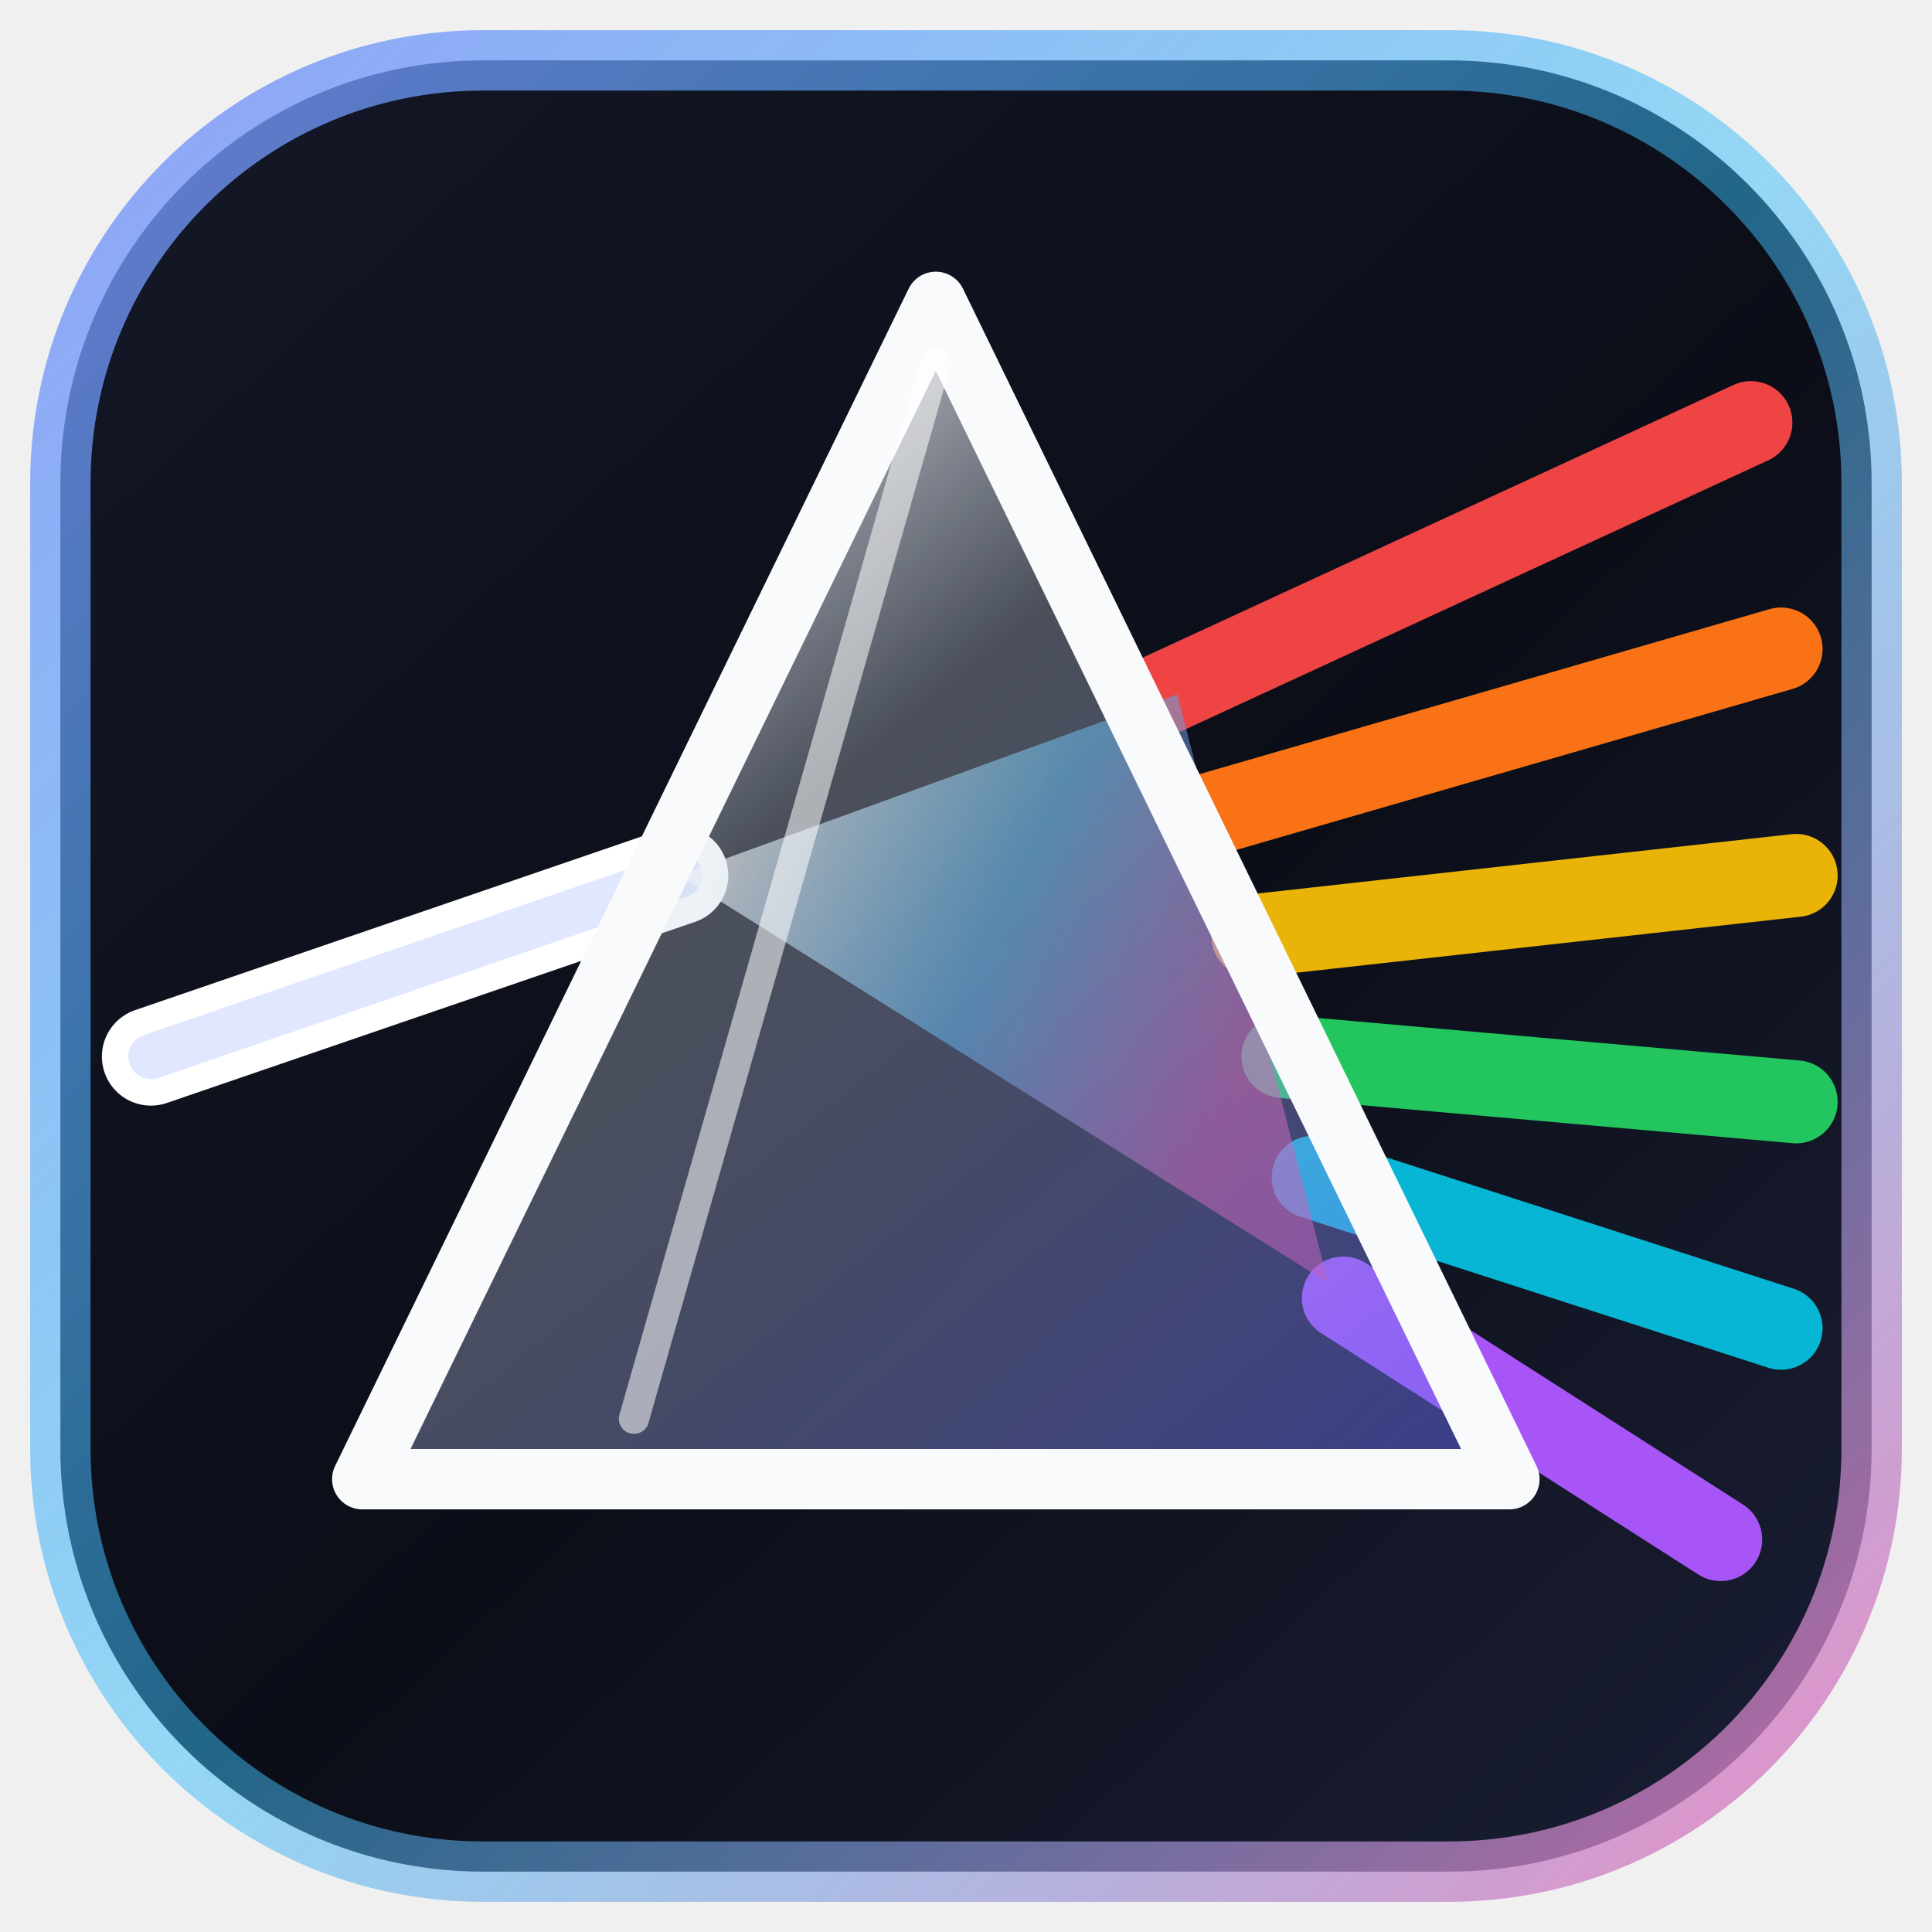
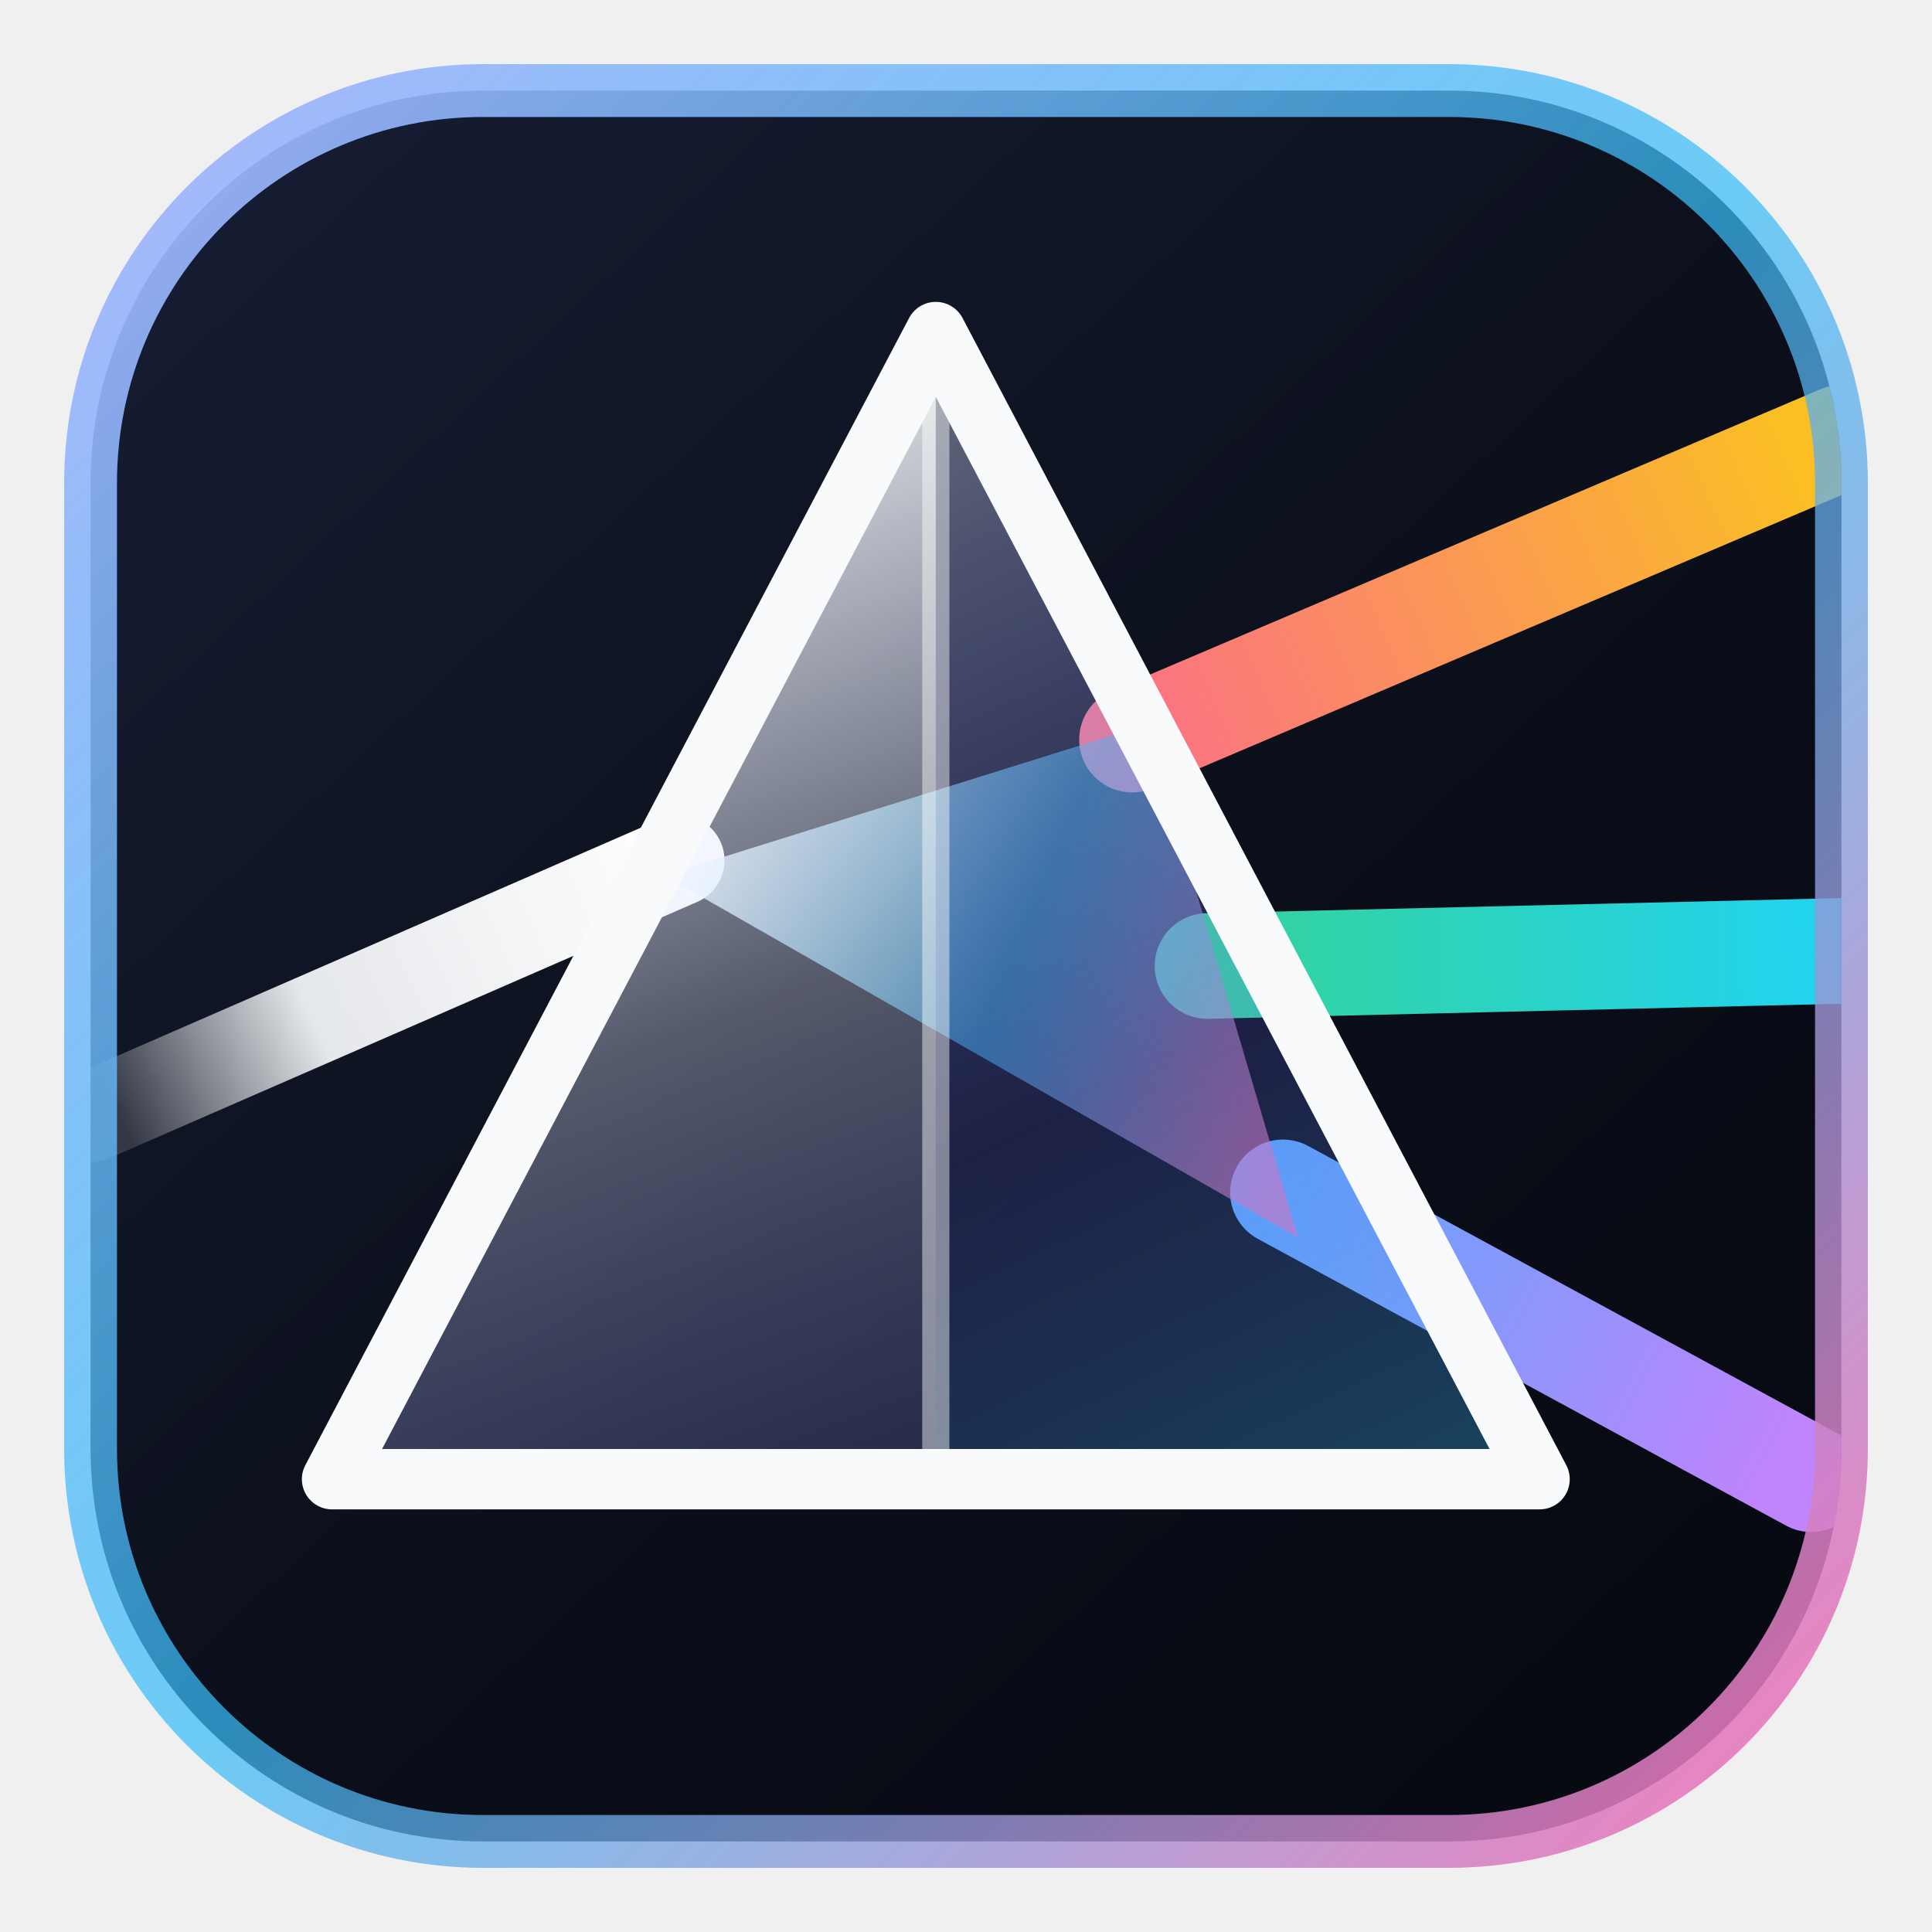
<svg xmlns="http://www.w3.org/2000/svg" viewBox="0 0 128 128" fill="none">
  <defs>
-     <linearGradient id="bgGrad" x1="12" y1="8" x2="116" y2="120" gradientUnits="userSpaceOnUse">
-       <stop offset="0%" stop-color="#131726" />
-       <stop offset="55%" stop-color="#0B0E17" />
-       <stop offset="100%" stop-color="#191D32" />
+     <clipPath id="pt-badge-clip">
+       <rect x="6" y="6" width="116" height="116" rx="26" />
+     </clipPath>
+     <linearGradient id="pt-bg" x1="12" y1="8" x2="116" y2="120" gradientUnits="userSpaceOnUse">
+       <stop offset="0%" stop-color="#161D33" />
+       <stop offset="55%" stop-color="#0B0F1A" />
+       <stop offset="100%" stop-color="#070911" />
    </linearGradient>
-     <linearGradient id="rimGrad" x1="0" y1="0" x2="128" y2="128" gradientUnits="userSpaceOnUse">
-       <stop offset="0%" stop-color="#818CF8" stop-opacity="0.85" />
-       <stop offset="50%" stop-color="#38BDF8" stop-opacity="0.5" />
-       <stop offset="100%" stop-color="#F472B6" stop-opacity="0.85" />
+     <linearGradient id="pt-rim" x1="8" y1="8" x2="120" y2="120" gradientUnits="userSpaceOnUse">
+       <stop offset="0%" stop-color="#A5B4FC" stop-opacity="0.95" />
+       <stop offset="50%" stop-color="#38BDF8" stop-opacity="0.72" />
+       <stop offset="100%" stop-color="#F472B6" stop-opacity="0.9" />
    </linearGradient>
-     <linearGradient id="prismGlass" x1="34" y1="26" x2="94" y2="100" gradientUnits="userSpaceOnUse">
-       <stop offset="0%" stop-color="#FFFFFF" stop-opacity="0.95" />
-       <stop offset="35%" stop-color="#CBD5E1" stop-opacity="0.32" />
-       <stop offset="100%" stop-color="#6366F1" stop-opacity="0.48" />
+     <linearGradient id="pt-beam-in" x1="8" y1="74" x2="45" y2="57" gradientUnits="userSpaceOnUse">
+       <stop offset="0%" stop-color="#FFFFFF" stop-opacity="0.15" />
+       <stop offset="35%" stop-color="#F8FAFC" stop-opacity="0.92" />
+       <stop offset="100%" stop-color="#FFFFFF" stop-opacity="1" />
    </linearGradient>
-     <linearGradient id="innerCore" x1="48" y1="56" x2="82" y2="72" gradientUnits="userSpaceOnUse">
-       <stop offset="0%" stop-color="#FFFFFF" stop-opacity="0.9" />
-       <stop offset="50%" stop-color="#38BDF8" stop-opacity="0.75" />
-       <stop offset="100%" stop-color="#EC4899" stop-opacity="0.8" />
+     <linearGradient id="pt-ray-warm" x1="75" y1="49" x2="119" y2="30" gradientUnits="userSpaceOnUse">
+       <stop offset="0%" stop-color="#FB7185" />
+       <stop offset="100%" stop-color="#FBBF24" />
+     </linearGradient>
+     <linearGradient id="pt-ray-mid" x1="80" y1="64" x2="120" y2="63" gradientUnits="userSpaceOnUse">
+       <stop offset="0%" stop-color="#34D399" />
+       <stop offset="100%" stop-color="#22D3EE" />
+     </linearGradient>
+     <linearGradient id="pt-ray-cool" x1="85" y1="79" x2="118" y2="97" gradientUnits="userSpaceOnUse">
+       <stop offset="0%" stop-color="#60A5FA" />
+       <stop offset="100%" stop-color="#C084FC" />
+     </linearGradient>
+     <linearGradient id="pt-glass-left" x1="36" y1="28" x2="62" y2="98" gradientUnits="userSpaceOnUse">
+       <stop offset="0%" stop-color="#FFFFFF" stop-opacity="0.94" />
+       <stop offset="55%" stop-color="#E0E7FF" stop-opacity="0.34" />
+       <stop offset="100%" stop-color="#818CF8" stop-opacity="0.22" />
+     </linearGradient>
+     <linearGradient id="pt-glass-right" x1="62" y1="22" x2="98" y2="98" gradientUnits="userSpaceOnUse">
+       <stop offset="0%" stop-color="#CBD5E1" stop-opacity="0.46" />
+       <stop offset="60%" stop-color="#6366F1" stop-opacity="0.2" />
+       <stop offset="100%" stop-color="#38BDF8" stop-opacity="0.32" />
+     </linearGradient>
+     <linearGradient id="pt-core" x1="44" y1="57" x2="86" y2="75" gradientUnits="userSpaceOnUse">
+       <stop offset="0%" stop-color="#FFFFFF" stop-opacity="0.82" />
+       <stop offset="52%" stop-color="#38BDF8" stop-opacity="0.52" />
+       <stop offset="100%" stop-color="#F472B6" stop-opacity="0.62" />
    </linearGradient>
  </defs>
-   <rect x="4" y="4" width="120" height="120" rx="28" fill="url(#bgGrad)" stroke="url(#rimGrad)" stroke-width="4" />
-   <path d="M10 70L45 58" stroke="#FFFFFF" stroke-width="6.5" stroke-linecap="round" />
-   <path d="M10 70L45 58" stroke="#E0E7FF" stroke-width="3" stroke-linecap="round" />
-   <path d="M77 46L116 28" stroke="#EF4444" stroke-width="5.5" stroke-linecap="round" />
-   <path d="M80 54L118 43" stroke="#F97316" stroke-width="5.5" stroke-linecap="round" />
-   <path d="M83 62L119 58" stroke="#EAB308" stroke-width="5.5" stroke-linecap="round" />
-   <path d="M85 70L119 73" stroke="#22C55E" stroke-width="5.5" stroke-linecap="round" />
-   <path d="M87 78L118 88" stroke="#06B6D4" stroke-width="5.5" stroke-linecap="round" />
-   <path d="M89 86L114 102" stroke="#A855F7" stroke-width="5.5" stroke-linecap="round" />
-   <polygon points="45,58 78,46 88,85" fill="url(#innerCore)" opacity="0.7" />
-   <polygon points="62,20 24,98 100,98" fill="url(#prismGlass)" stroke="#F8FAFC" stroke-width="4" stroke-linejoin="round" />
-   <path d="M62 24L42 94" stroke="#FFFFFF" stroke-width="2" stroke-opacity="0.55" stroke-linecap="round" />
+   <rect x="6" y="6" width="116" height="116" rx="26" fill="url(#pt-bg)" />
+   <g clip-path="url(#pt-badge-clip)">
+     <path d="M6 74L45 57" stroke="url(#pt-beam-in)" stroke-width="6" stroke-linecap="round" />
+     <path d="M75 49L122 29" stroke="url(#pt-ray-warm)" stroke-width="7" stroke-linecap="round" />
+     <path d="M80 64L122 63" stroke="url(#pt-ray-mid)" stroke-width="7" stroke-linecap="round" />
+     <path d="M85 79L120 98" stroke="url(#pt-ray-cool)" stroke-width="7" stroke-linecap="round" />
+     <polygon points="44,58 76,48 86,82" fill="url(#pt-core)" />
+     <polygon points="62,22 22,98 62,98" fill="url(#pt-glass-left)" />
+     <polygon points="62,22 62,98 102,98" fill="url(#pt-glass-right)" />
+     <line x1="62" y1="24" x2="62" y2="96" stroke="#FFFFFF" stroke-width="1.8" stroke-opacity="0.45" />
+     <polygon points="62,22 22,98 102,98" fill="none" stroke="#F8FAFC" stroke-width="4" stroke-linejoin="round" />
+   </g>
+   <rect x="6" y="6" width="116" height="116" rx="26" fill="none" stroke="url(#pt-rim)" stroke-width="3.5" />
</svg>
